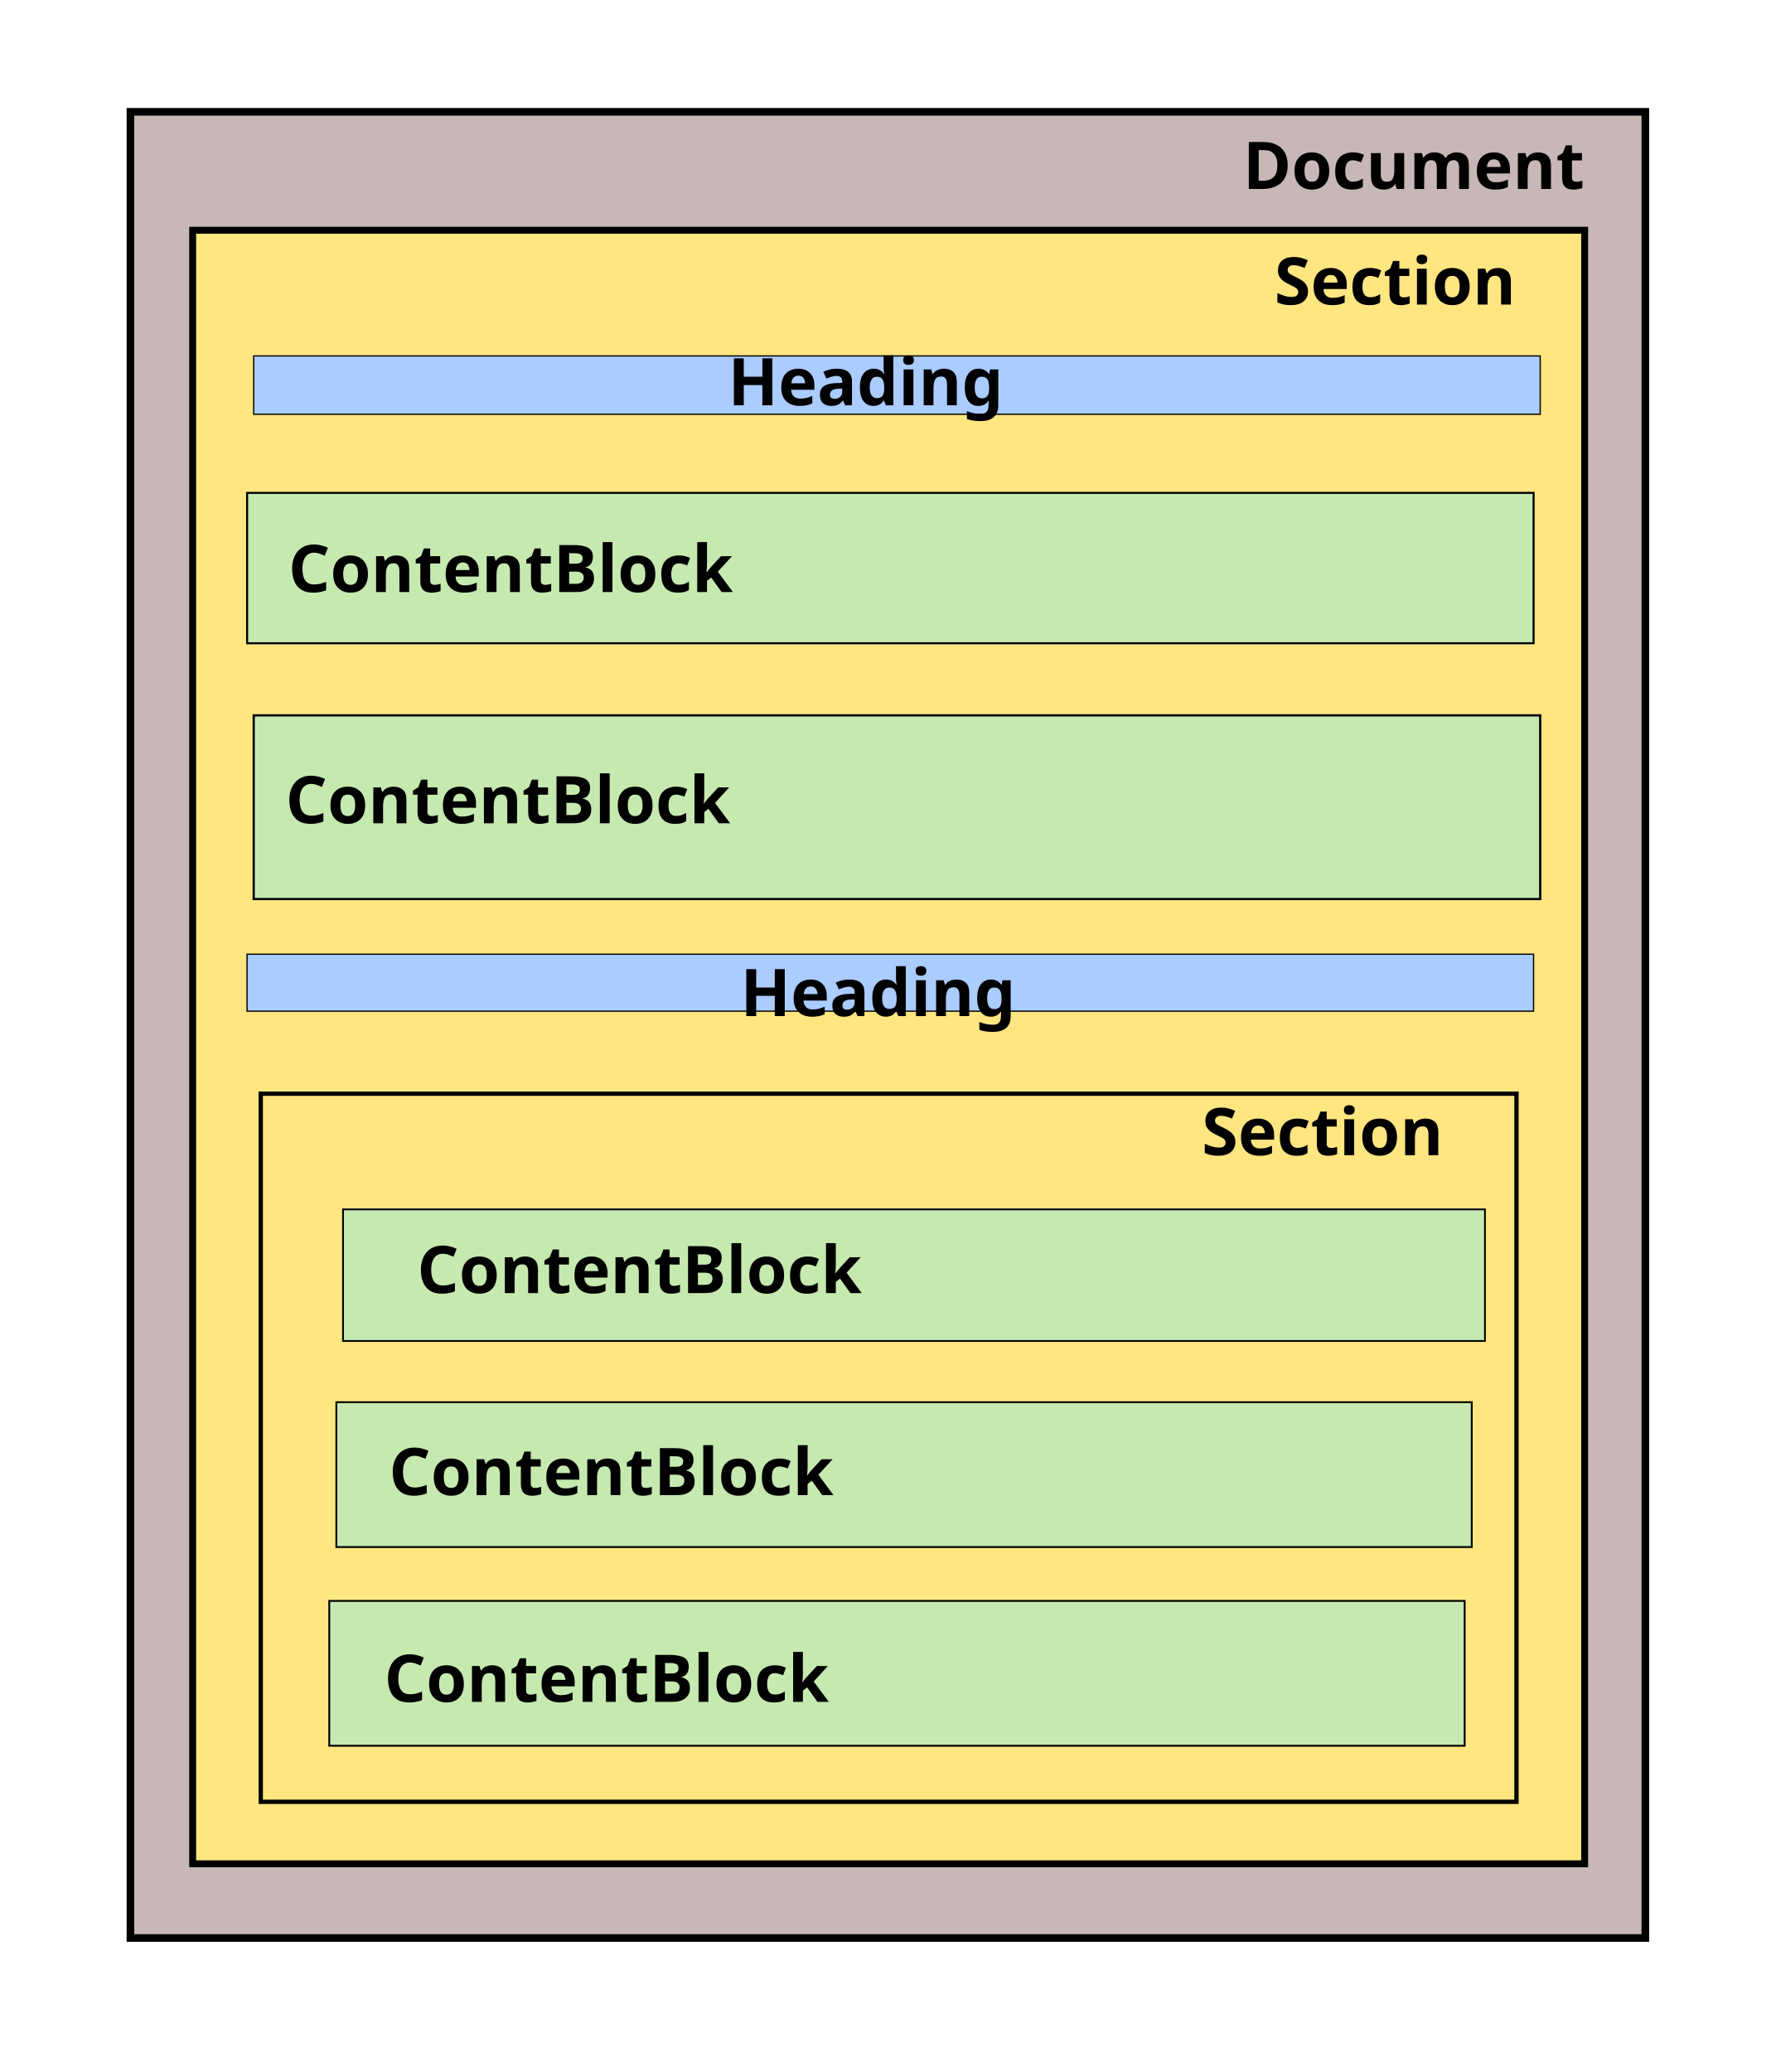
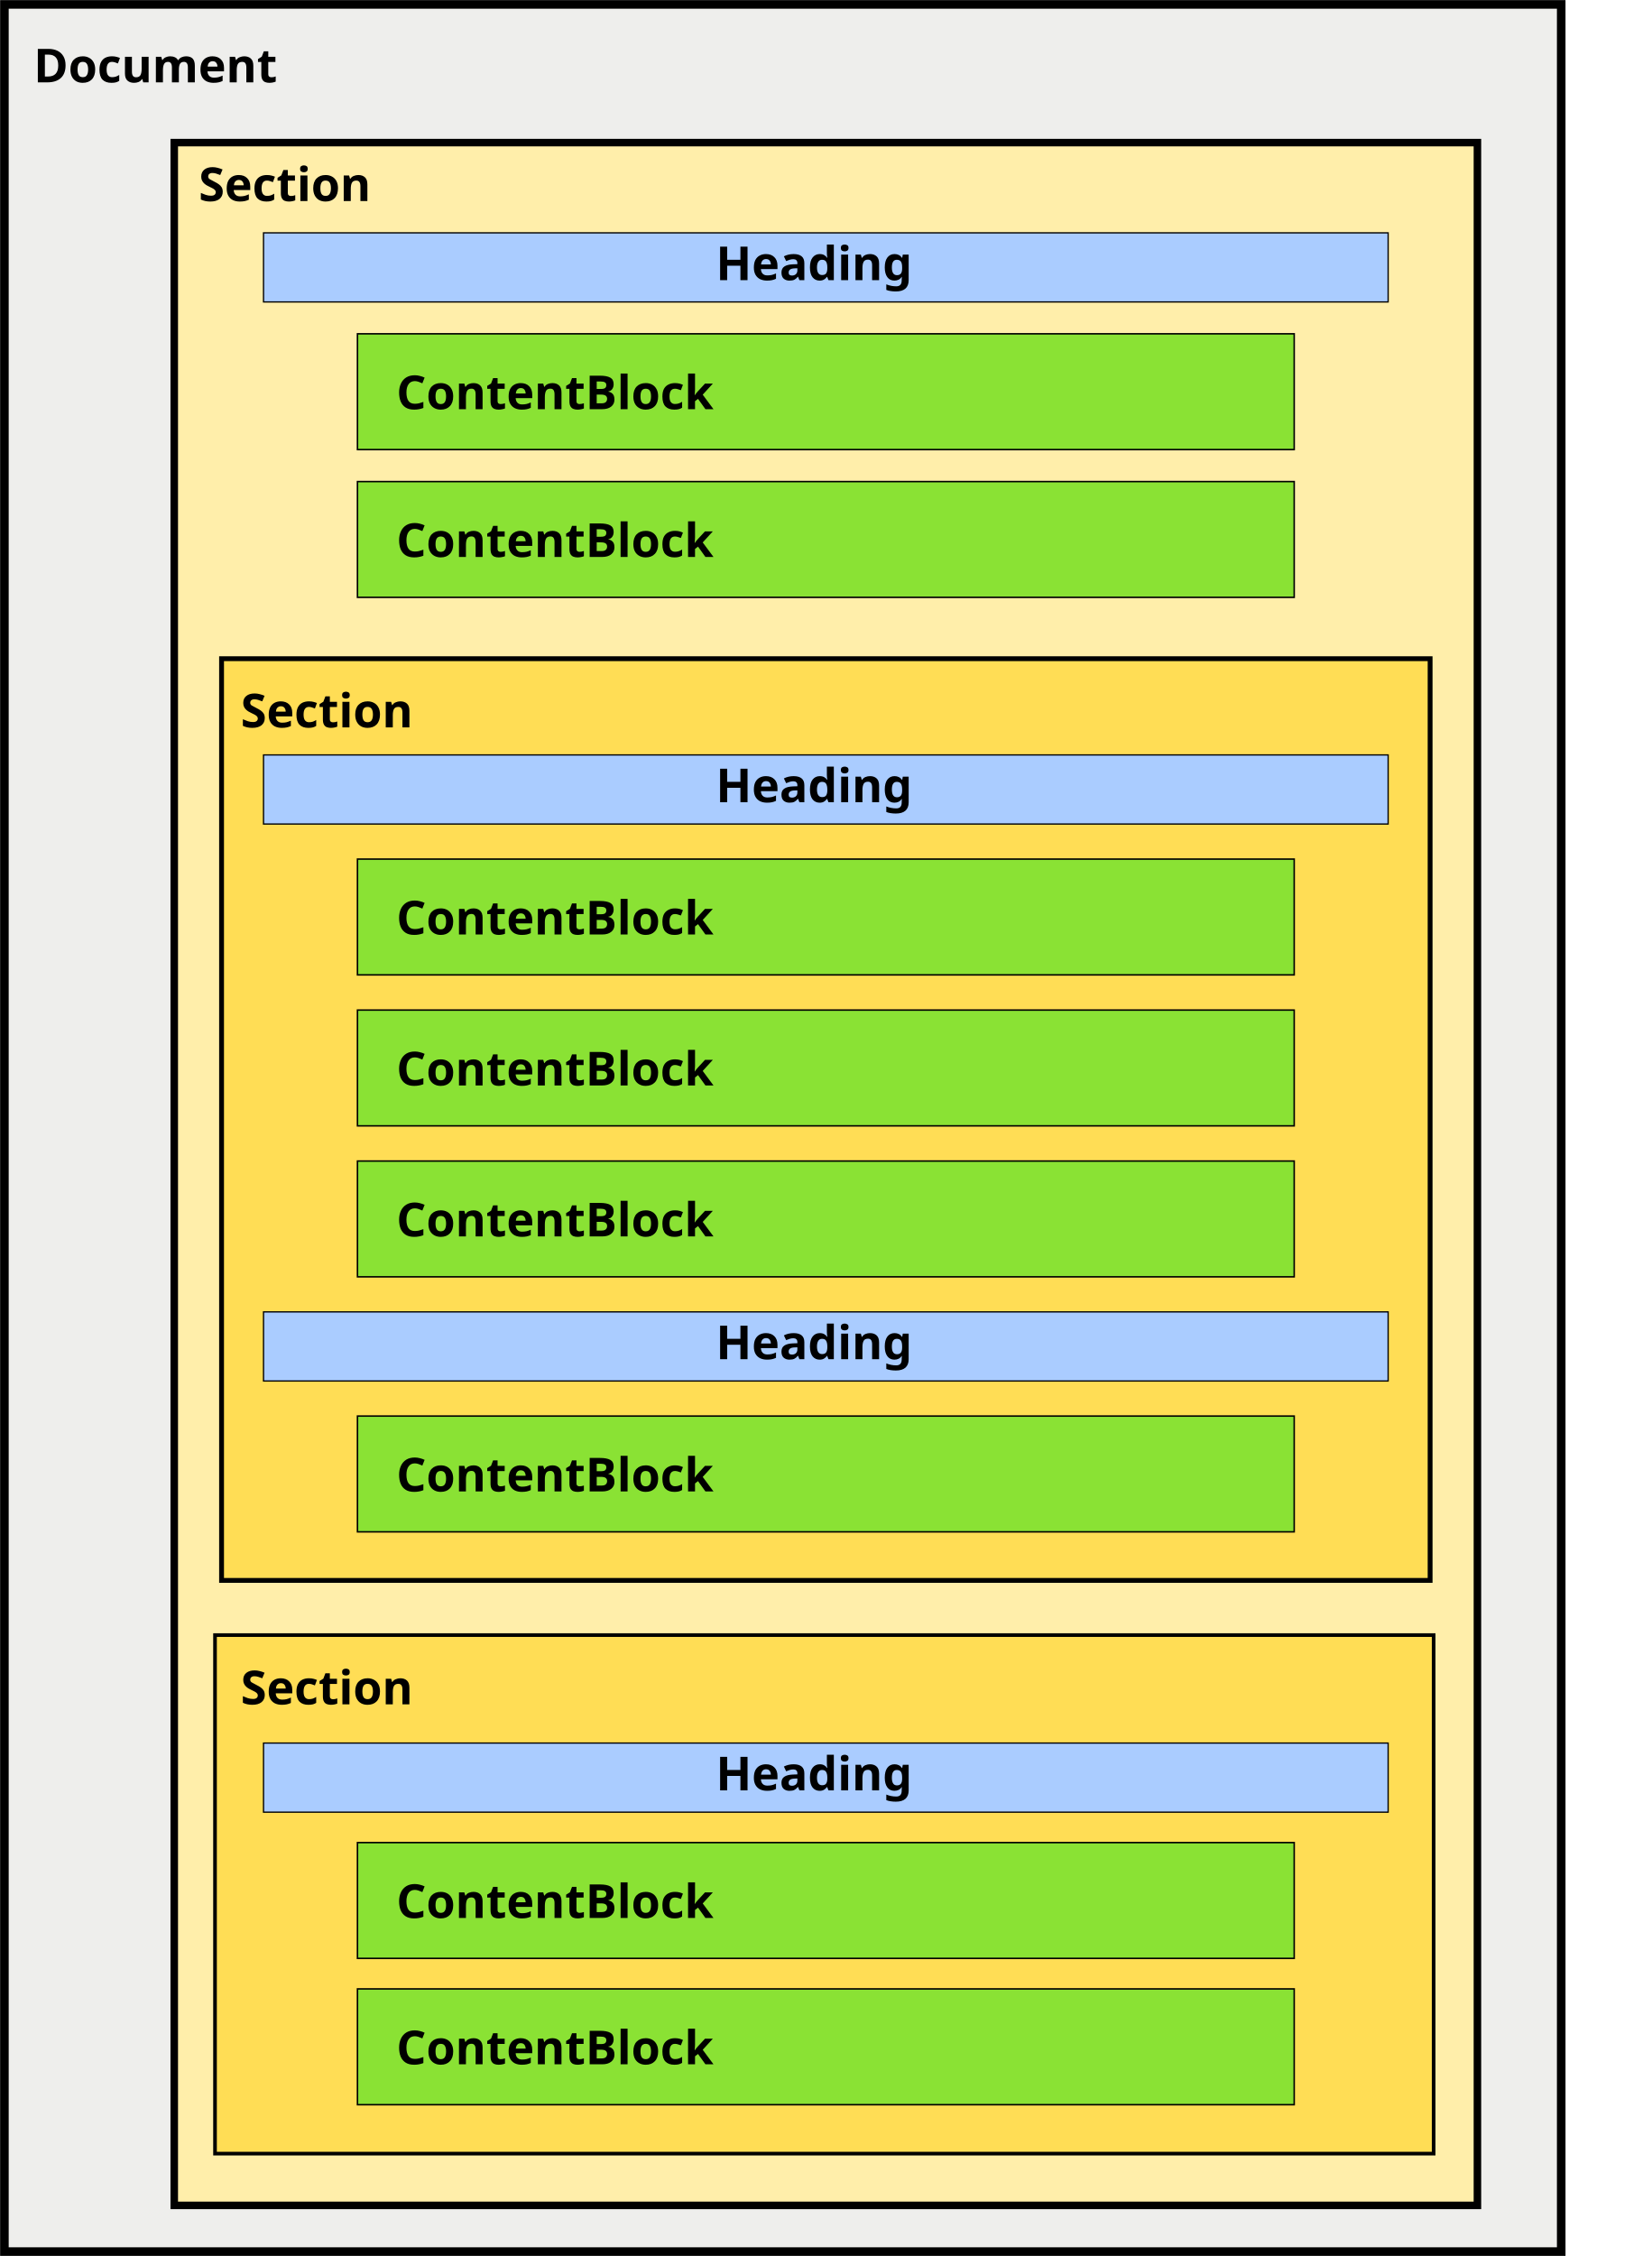
- <svg xmlns="http://www.w3.org/2000/svg" width="270" height="315" id="svg2" version="1.1">
+ <svg xmlns="http://www.w3.org/2000/svg" width="278.351" height="380.129" id="svg2" version="1.1">
  <defs id="defs4" />
-   <g id="layer1" transform="translate(0,-2842.084)">
-     <rect style="fill:#c8b7b7;fill-rule:evenodd;stroke:#000000;stroke-width:1.16px;stroke-linecap:butt;stroke-linejoin:miter;stroke-opacity:1" id="rect2985" width="230.32" height="277.628" x="19.834" y="2859.082" />
-     <rect style="fill:#ffe680;fill-rule:evenodd;stroke:#000000;stroke-width:1.051px;stroke-linecap:butt;stroke-linejoin:miter;stroke-opacity:1" id="rect2985-4" width="211.634" height="248.346" x="29.292" y="2877.088" />
-     <rect style="fill:#c6e9af;fill-rule:evenodd;stroke:#000000;stroke-width:0.307px;stroke-linecap:butt;stroke-linejoin:miter;stroke-opacity:1" id="rect2985-4-4" width="195.597" height="22.863" x="37.569" y="2917.014" />
-     <rect style="fill:#aaccff;fill-rule:evenodd;stroke:#000000;stroke-width:0.191px;stroke-linecap:butt;stroke-linejoin:miter;stroke-opacity:1" id="rect2985-4-4-9" width="195.597" height="8.868" x="38.572" y="2896.195" />
-     <rect style="fill:#aaccff;fill-rule:evenodd;stroke:#000000;stroke-width:0.189px;stroke-linecap:butt;stroke-linejoin:miter;stroke-opacity:1" id="rect2985-4-4-9-1" width="195.597" height="8.663" x="37.562" y="2987.149" />
-     <rect style="fill:#c6e9af;fill-rule:evenodd;stroke:#000000;stroke-width:0.339px;stroke-linecap:butt;stroke-linejoin:miter;stroke-opacity:1" id="rect2985-4-4-3" width="195.597" height="27.925" x="38.572" y="2950.839" />
-     <rect style="fill:#ffe680;fill-rule:evenodd;stroke:#000000;stroke-width:0.657px;stroke-linecap:butt;stroke-linejoin:miter;stroke-opacity:1" id="rect2985-4-0" width="190.916" height="107.652" x="39.645" y="3008.355" />
-     <rect style="fill:#c6e9af;fill-rule:evenodd;stroke:#000000;stroke-width:0.27px;stroke-linecap:butt;stroke-linejoin:miter;stroke-opacity:1" id="rect2985-4-4-3-3-1" width="173.619" height="20.003" x="52.15" y="3025.944" />
-     <rect style="fill:#c6e9af;fill-rule:evenodd;stroke:#000000;stroke-width:0.283px;stroke-linecap:butt;stroke-linejoin:miter;stroke-opacity:1" id="rect2985-4-4-3-3-7" width="172.621" height="22.02" x="51.14" y="3055.258" />
-     <rect style="fill:#c6e9af;fill-rule:evenodd;stroke:#000000;stroke-width:0.283px;stroke-linecap:butt;stroke-linejoin:miter;stroke-opacity:1" id="rect2985-4-4-3-3-7-5" width="172.621" height="22.02" x="50.06" y="3085.465" />
-     <text xml:space="preserve" style="font-size:10px;font-style:normal;font-weight:bold;line-height:125%;letter-spacing:0px;word-spacing:0px;fill:#000000;fill-opacity:1;stroke:none;font-family:Sans;-inkscape-font-specification:Sans Bold;font-stretch:normal;font-variant:normal;text-anchor:start;text-align:start;writing-mode:lr" x="193.753" y="2888.383" id="text3190">
-       <tspan id="tspan3192" x="193.753" y="2888.383" style="font-size:10px;-inkscape-font-specification:Sans Bold;font-family:Sans;font-weight:bold;font-style:normal;font-stretch:normal;font-variant:normal;text-anchor:start;text-align:start;writing-mode:lr;line-height:125%">Section</tspan>
+   <g id="layer1" transform="translate(7.5836,-2851.833)">
+     <rect style="fill:#eeeeec;fill-rule:evenodd;stroke:#000000;stroke-width:1.446px;stroke-linecap:butt;stroke-linejoin:miter;stroke-opacity:1" id="rect2985" width="262.364" height="378.644" x="-6.841" y="2852.575" />
+     <rect style="fill:#ffeeaa;fill-rule:evenodd;stroke:#000000;stroke-width:1.267px;stroke-linecap:butt;stroke-linejoin:miter;stroke-opacity:1" id="rect2985-4" width="219.62" height="347.571" x="21.782" y="2875.863" />
+     <rect style="fill:#ffdd55;fill-rule:evenodd;stroke:#000000;stroke-width:0.816px;stroke-linecap:butt;stroke-linejoin:miter;stroke-opacity:1" id="rect2985-4-0" width="203.674" height="155.305" x="29.755" y="2962.822" />
+     <text xml:space="preserve" style="font-size:7.906px;font-style:normal;font-variant:normal;font-weight:bold;font-stretch:normal;text-align:start;line-height:125%;letter-spacing:0px;word-spacing:0px;writing-mode:lr-tb;text-anchor:start;fill:#000000;fill-opacity:1;stroke:none;font-family:Sans;-inkscape-font-specification:Sans Bold" x="32.987" y="2974.396" id="text3190-6">
+       <tspan id="tspan3192-5" x="32.987" y="2974.396" style="font-size:7.906px;font-style:normal;font-variant:normal;font-weight:bold;font-stretch:normal;text-align:start;line-height:125%;writing-mode:lr-tb;text-anchor:start;font-family:Sans;-inkscape-font-specification:Sans Bold">Section</tspan>
    </text>
-     <text xml:space="preserve" style="font-size:10px;font-style:normal;font-weight:bold;line-height:125%;letter-spacing:0px;word-spacing:0px;fill:#000000;fill-opacity:1;stroke:none;font-family:Sans;-inkscape-font-specification:Sans Bold;font-stretch:normal;font-variant:normal;text-anchor:start;text-align:start;writing-mode:lr" x="182.714" y="3017.698" id="text3190-6">
-       <tspan id="tspan3192-5" x="182.714" y="3017.698" style="font-size:10px;-inkscape-font-specification:Sans Bold;font-family:Sans;font-weight:bold;font-style:normal;font-stretch:normal;font-variant:normal;text-anchor:start;text-align:start;writing-mode:lr;line-height:125%">Section</tspan>
+     <g id="g3349" transform="matrix(0.7905969,0,0,0.7905969,-1.466905,594.18)">
+       <rect y="2905.256" x="48.438" height="14.727" width="239.727" id="rect2985-4-4-9" style="fill:#aaccff;fill-rule:evenodd;stroke:#000000;stroke-width:0.273px;stroke-linecap:butt;stroke-linejoin:miter;stroke-opacity:1" />
+       <text id="text3190-66" y="2915.34" x="144.859" style="font-size:10px;font-style:normal;font-variant:normal;font-weight:bold;font-stretch:normal;text-align:start;line-height:125%;letter-spacing:0px;word-spacing:0px;writing-mode:lr-tb;text-anchor:start;fill:#000000;fill-opacity:1;stroke:none;font-family:Sans;-inkscape-font-specification:Sans Bold" xml:space="preserve">
+         <tspan style="font-size:10px;font-style:normal;font-variant:normal;font-weight:bold;font-stretch:normal;text-align:start;line-height:125%;writing-mode:lr-tb;text-anchor:start;font-family:Sans;-inkscape-font-specification:Sans Bold" y="2915.34" x="144.859" id="tspan3192-0">Heading</tspan>
+       </text>
+     </g>
+     <text xml:space="preserve" style="font-size:7.906px;font-style:normal;font-variant:normal;font-weight:bold;font-stretch:normal;text-align:start;line-height:125%;letter-spacing:0px;word-spacing:0px;writing-mode:lr-tb;text-anchor:start;fill:#000000;fill-opacity:1;stroke:none;font-family:Sans;-inkscape-font-specification:Sans Bold" x="-1.924" y="2865.708" id="text3190-6-2">
+       <tspan id="tspan3192-5-4" x="-1.924" y="2865.708" style="font-size:7.906px;font-style:normal;font-variant:normal;font-weight:bold;font-stretch:normal;text-align:start;line-height:125%;writing-mode:lr-tb;text-anchor:start;font-family:Sans;-inkscape-font-specification:Sans Bold">Document</tspan>
    </text>
-     <text xml:space="preserve" style="font-size:10px;font-style:normal;font-weight:bold;line-height:125%;letter-spacing:0px;word-spacing:0px;fill:#000000;fill-opacity:1;stroke:none;font-family:Sans;-inkscape-font-specification:Sans Bold;font-stretch:normal;font-variant:normal;text-anchor:start;text-align:start;writing-mode:lr" x="110.676" y="2903.7" id="text3190-66">
-       <tspan id="tspan3192-0" x="110.676" y="2903.7" style="font-size:10px;-inkscape-font-specification:Sans Bold;font-family:Sans;font-weight:bold;font-style:normal;font-stretch:normal;font-variant:normal;text-anchor:start;text-align:start;writing-mode:lr;line-height:125%">Heading</tspan>
+     <g id="g3344" transform="matrix(0.7905969,0,0,0.7905969,-3.425609,599.8565)">
+       <rect y="2919.593" x="70.94" height="24.678" width="199.678" id="rect2985-4-4" style="fill:#8ae234;fill-rule:evenodd;stroke:#000000;stroke-width:0.322px;stroke-linecap:butt;stroke-linejoin:miter;stroke-opacity:1" />
+       <text id="text3190-6-2-9" y="2935.661" x="79.239" style="font-size:10px;font-style:normal;font-variant:normal;font-weight:bold;font-stretch:normal;text-align:start;line-height:125%;letter-spacing:0px;word-spacing:0px;writing-mode:lr-tb;text-anchor:start;fill:#000000;fill-opacity:1;stroke:none;font-family:Sans;-inkscape-font-specification:Sans Bold" xml:space="preserve">
+         <tspan style="font-size:10px;font-style:normal;font-variant:normal;font-weight:bold;font-stretch:normal;text-align:start;line-height:125%;writing-mode:lr-tb;text-anchor:start;font-family:Sans;-inkscape-font-specification:Sans Bold" y="2935.661" x="79.239" id="tspan3192-5-4-9">ContentBlock</tspan>
+       </text>
+     </g>
+     <rect style="fill:#ffdd55;fill-opacity:1;fill-rule:evenodd;stroke:#000000;stroke-width:0.614px;stroke-linecap:butt;stroke-linejoin:miter;stroke-opacity:1" id="rect2985-4-9" width="205.372" height="87.37" x="28.652" y="3127.341" />
+     <text xml:space="preserve" style="font-size:7.906px;font-style:normal;font-variant:normal;font-weight:bold;font-stretch:normal;text-align:start;line-height:125%;letter-spacing:0px;word-spacing:0px;writing-mode:lr-tb;text-anchor:start;fill:#000000;fill-opacity:1;stroke:none;font-family:Sans;-inkscape-font-specification:Sans Bold" x="32.987" y="3139.008" id="text3190">
+       <tspan id="tspan3192" x="32.987" y="3139.008" style="font-size:7.906px;font-style:normal;font-variant:normal;font-weight:bold;font-stretch:normal;text-align:start;line-height:125%;writing-mode:lr-tb;text-anchor:start;font-family:Sans;-inkscape-font-specification:Sans Bold">Section</tspan>
    </text>
-     <text xml:space="preserve" style="font-size:10px;font-style:normal;font-weight:bold;line-height:125%;letter-spacing:0px;word-spacing:0px;fill:#000000;fill-opacity:1;stroke:none;font-family:Sans;-inkscape-font-specification:Sans Bold;font-stretch:normal;font-variant:normal;text-anchor:start;text-align:start;writing-mode:lr" x="112.562" y="2996.558" id="text3190-66-8">
-       <tspan id="tspan3192-0-2" x="112.562" y="2996.558" style="font-size:10px;-inkscape-font-specification:Sans Bold;font-family:Sans;font-weight:bold;font-style:normal;font-stretch:normal;font-variant:normal;text-anchor:start;text-align:start;writing-mode:lr;line-height:125%">Heading</tspan>
+     <text xml:space="preserve" style="font-size:7.906px;font-style:normal;font-variant:normal;font-weight:bold;font-stretch:normal;text-align:start;line-height:125%;letter-spacing:0px;word-spacing:0px;writing-mode:lr-tb;text-anchor:start;fill:#000000;fill-opacity:1;stroke:none;font-family:Sans;-inkscape-font-specification:Sans Bold" x="25.905" y="2885.714" id="text3190-6-4">
+       <tspan id="tspan3192-5-6" x="25.905" y="2885.714" style="font-size:7.906px;font-style:normal;font-variant:normal;font-weight:bold;font-stretch:normal;text-align:start;line-height:125%;writing-mode:lr-tb;text-anchor:start;font-family:Sans;-inkscape-font-specification:Sans Bold">Section</tspan>
    </text>
-     <text xml:space="preserve" style="font-size:10px;font-style:normal;font-variant:normal;font-weight:bold;font-stretch:normal;text-align:start;line-height:125%;letter-spacing:0px;word-spacing:0px;writing-mode:lr-tb;text-anchor:start;fill:#000000;fill-opacity:1;stroke:none;font-family:Sans;-inkscape-font-specification:Sans Bold" x="188.962" y="2870.812" id="text3190-6-2">
-       <tspan id="tspan3192-5-4" x="188.962" y="2870.812" style="font-size:10px;font-style:normal;font-variant:normal;font-weight:bold;font-stretch:normal;text-align:start;line-height:125%;writing-mode:lr-tb;text-anchor:start;font-family:Sans;-inkscape-font-specification:Sans Bold">Document</tspan>
-     </text>
-     <text xml:space="preserve" style="font-size:10px;font-style:normal;font-variant:normal;font-weight:bold;font-stretch:normal;text-align:start;line-height:125%;letter-spacing:0px;word-spacing:0px;writing-mode:lr-tb;text-anchor:start;fill:#000000;fill-opacity:1;stroke:none;font-family:Sans;-inkscape-font-specification:Sans Bold" x="43.834" y="2932.087" id="text3190-6-2-9">
-       <tspan id="tspan3192-5-4-9" x="43.834" y="2932.087" style="font-size:10px;font-style:normal;font-variant:normal;font-weight:bold;font-stretch:normal;text-align:start;line-height:125%;writing-mode:lr-tb;text-anchor:start;font-family:Sans;-inkscape-font-specification:Sans Bold">ContentBlock</tspan>
-     </text>
-     <text xml:space="preserve" style="font-size:10px;font-style:normal;font-variant:normal;font-weight:bold;font-stretch:normal;text-align:start;line-height:125%;letter-spacing:0px;word-spacing:0px;writing-mode:lr-tb;text-anchor:start;fill:#000000;fill-opacity:1;stroke:none;font-family:Sans;-inkscape-font-specification:Sans Bold" x="43.413" y="2967.241" id="text3190-6-2-9-9">
-       <tspan id="tspan3192-5-4-9-4" x="43.413" y="2967.241" style="font-size:10px;font-style:normal;font-variant:normal;font-weight:bold;font-stretch:normal;text-align:start;line-height:125%;writing-mode:lr-tb;text-anchor:start;font-family:Sans;-inkscape-font-specification:Sans Bold">ContentBlock</tspan>
-     </text>
-     <text xml:space="preserve" style="font-size:10px;font-style:normal;font-variant:normal;font-weight:bold;font-stretch:normal;text-align:start;line-height:125%;letter-spacing:0px;word-spacing:0px;writing-mode:lr-tb;text-anchor:start;fill:#000000;fill-opacity:1;stroke:none;font-family:Sans;-inkscape-font-specification:Sans Bold" x="63.413" y="3038.669" id="text3190-6-2-9-98">
-       <tspan id="tspan3192-5-4-9-1" x="63.413" y="3038.669" style="font-size:10px;font-style:normal;font-variant:normal;font-weight:bold;font-stretch:normal;text-align:start;line-height:125%;writing-mode:lr-tb;text-anchor:start;font-family:Sans;-inkscape-font-specification:Sans Bold">ContentBlock</tspan>
-     </text>
-     <text xml:space="preserve" style="font-size:10px;font-style:normal;font-variant:normal;font-weight:bold;font-stretch:normal;text-align:start;line-height:125%;letter-spacing:0px;word-spacing:0px;writing-mode:lr-tb;text-anchor:start;fill:#000000;fill-opacity:1;stroke:none;font-family:Sans;-inkscape-font-specification:Sans Bold" x="59.128" y="3069.383" id="text3190-6-2-9-6">
-       <tspan id="tspan3192-5-4-9-3" x="59.128" y="3069.383" style="font-size:10px;font-style:normal;font-variant:normal;font-weight:bold;font-stretch:normal;text-align:start;line-height:125%;writing-mode:lr-tb;text-anchor:start;font-family:Sans;-inkscape-font-specification:Sans Bold">ContentBlock</tspan>
-     </text>
-     <text xml:space="preserve" style="font-size:10px;font-style:normal;font-variant:normal;font-weight:bold;font-stretch:normal;text-align:start;line-height:125%;letter-spacing:0px;word-spacing:0px;writing-mode:lr-tb;text-anchor:start;fill:#000000;fill-opacity:1;stroke:none;font-family:Sans;-inkscape-font-specification:Sans Bold" x="58.413" y="3100.812" id="text3190-6-2-9-93">
-       <tspan id="tspan3192-5-4-9-34" x="58.413" y="3100.812" style="font-size:10px;font-style:normal;font-variant:normal;font-weight:bold;font-stretch:normal;text-align:start;line-height:125%;writing-mode:lr-tb;text-anchor:start;font-family:Sans;-inkscape-font-specification:Sans Bold">ContentBlock</tspan>
-     </text>
+     <g id="g3344-1" transform="matrix(0.7905969,0,0,0.7905969,-3.425609,624.7545)">
+       <rect y="2919.593" x="70.94" height="24.678" width="199.678" id="rect2985-4-4-6" style="fill:#8ae234;fill-rule:evenodd;stroke:#000000;stroke-width:0.322px;stroke-linecap:butt;stroke-linejoin:miter;stroke-opacity:1" />
+       <text id="text3190-6-2-9-4" y="2935.661" x="79.239" style="font-size:10px;font-style:normal;font-variant:normal;font-weight:bold;font-stretch:normal;text-align:start;line-height:125%;letter-spacing:0px;word-spacing:0px;writing-mode:lr-tb;text-anchor:start;fill:#000000;fill-opacity:1;stroke:none;font-family:Sans;-inkscape-font-specification:Sans Bold" xml:space="preserve">
+         <tspan style="font-size:10px;font-style:normal;font-variant:normal;font-weight:bold;font-stretch:normal;text-align:start;line-height:125%;writing-mode:lr-tb;text-anchor:start;font-family:Sans;-inkscape-font-specification:Sans Bold" y="2935.661" x="79.239" id="tspan3192-5-4-9-0">ContentBlock</tspan>
+       </text>
+     </g>
+     <g id="g3349-0" transform="matrix(0.7905969,0,0,0.7905969,-1.466905,682.1496)">
+       <rect y="2905.256" x="48.438" height="14.727" width="239.727" id="rect2985-4-4-9-0" style="fill:#aaccff;fill-rule:evenodd;stroke:#000000;stroke-width:0.273px;stroke-linecap:butt;stroke-linejoin:miter;stroke-opacity:1" />
+       <text id="text3190-66-7" y="2915.34" x="144.859" style="font-size:10px;font-style:normal;font-variant:normal;font-weight:bold;font-stretch:normal;text-align:start;line-height:125%;letter-spacing:0px;word-spacing:0px;writing-mode:lr-tb;text-anchor:start;fill:#000000;fill-opacity:1;stroke:none;font-family:Sans;-inkscape-font-specification:Sans Bold" xml:space="preserve">
+         <tspan style="font-size:10px;font-style:normal;font-variant:normal;font-weight:bold;font-stretch:normal;text-align:start;line-height:125%;writing-mode:lr-tb;text-anchor:start;font-family:Sans;-inkscape-font-specification:Sans Bold" y="2915.34" x="144.859" id="tspan3192-0-0">Heading</tspan>
+       </text>
+     </g>
+     <g id="g3344-2" transform="matrix(0.7905969,0,0,0.7905969,-3.425609,688.3663)">
+       <rect y="2919.593" x="70.94" height="24.678" width="199.678" id="rect2985-4-4-2" style="fill:#8ae234;fill-rule:evenodd;stroke:#000000;stroke-width:0.322px;stroke-linecap:butt;stroke-linejoin:miter;stroke-opacity:1" />
+       <text id="text3190-6-2-9-3" y="2935.661" x="79.239" style="font-size:10px;font-style:normal;font-variant:normal;font-weight:bold;font-stretch:normal;text-align:start;line-height:125%;letter-spacing:0px;word-spacing:0px;writing-mode:lr-tb;text-anchor:start;fill:#000000;fill-opacity:1;stroke:none;font-family:Sans;-inkscape-font-specification:Sans Bold" xml:space="preserve">
+         <tspan style="font-size:10px;font-style:normal;font-variant:normal;font-weight:bold;font-stretch:normal;text-align:start;line-height:125%;writing-mode:lr-tb;text-anchor:start;font-family:Sans;-inkscape-font-specification:Sans Bold" y="2935.661" x="79.239" id="tspan3192-5-4-9-7">ContentBlock</tspan>
+       </text>
+     </g>
+     <g id="g3344-8" transform="matrix(0.7905969,0,0,0.7905969,-3.425609,713.8046)">
+       <rect y="2919.593" x="70.94" height="24.678" width="199.678" id="rect2985-4-4-7" style="fill:#8ae234;fill-rule:evenodd;stroke:#000000;stroke-width:0.322px;stroke-linecap:butt;stroke-linejoin:miter;stroke-opacity:1" />
+       <text id="text3190-6-2-9-8" y="2935.661" x="79.239" style="font-size:10px;font-style:normal;font-variant:normal;font-weight:bold;font-stretch:normal;text-align:start;line-height:125%;letter-spacing:0px;word-spacing:0px;writing-mode:lr-tb;text-anchor:start;fill:#000000;fill-opacity:1;stroke:none;font-family:Sans;-inkscape-font-specification:Sans Bold" xml:space="preserve">
+         <tspan style="font-size:10px;font-style:normal;font-variant:normal;font-weight:bold;font-stretch:normal;text-align:start;line-height:125%;writing-mode:lr-tb;text-anchor:start;font-family:Sans;-inkscape-font-specification:Sans Bold" y="2935.661" x="79.239" id="tspan3192-5-4-9-9">ContentBlock</tspan>
+       </text>
+     </g>
+     <g id="g3344-6" transform="matrix(0.7905969,0,0,0.7905969,-3.425609,739.2428)">
+       <rect y="2919.593" x="70.94" height="24.678" width="199.678" id="rect2985-4-4-4" style="fill:#8ae234;fill-rule:evenodd;stroke:#000000;stroke-width:0.322px;stroke-linecap:butt;stroke-linejoin:miter;stroke-opacity:1" />
+       <text id="text3190-6-2-9-5" y="2935.661" x="79.239" style="font-size:10px;font-style:normal;font-variant:normal;font-weight:bold;font-stretch:normal;text-align:start;line-height:125%;letter-spacing:0px;word-spacing:0px;writing-mode:lr-tb;text-anchor:start;fill:#000000;fill-opacity:1;stroke:none;font-family:Sans;-inkscape-font-specification:Sans Bold" xml:space="preserve">
+         <tspan style="font-size:10px;font-style:normal;font-variant:normal;font-weight:bold;font-stretch:normal;text-align:start;line-height:125%;writing-mode:lr-tb;text-anchor:start;font-family:Sans;-inkscape-font-specification:Sans Bold" y="2935.661" x="79.239" id="tspan3192-5-4-9-6">ContentBlock</tspan>
+       </text>
+     </g>
+     <g id="g3349-0-0" transform="matrix(0.7905969,0,0,0.7905969,-1.466905,775.9966)">
+       <rect y="2905.256" x="48.438" height="14.727" width="239.727" id="rect2985-4-4-9-0-6" style="fill:#aaccff;fill-rule:evenodd;stroke:#000000;stroke-width:0.273px;stroke-linecap:butt;stroke-linejoin:miter;stroke-opacity:1" />
+       <text id="text3190-66-7-7" y="2915.34" x="144.859" style="font-size:10px;font-style:normal;font-variant:normal;font-weight:bold;font-stretch:normal;text-align:start;line-height:125%;letter-spacing:0px;word-spacing:0px;writing-mode:lr-tb;text-anchor:start;fill:#000000;fill-opacity:1;stroke:none;font-family:Sans;-inkscape-font-specification:Sans Bold" xml:space="preserve">
+         <tspan style="font-size:10px;font-style:normal;font-variant:normal;font-weight:bold;font-stretch:normal;text-align:start;line-height:125%;writing-mode:lr-tb;text-anchor:start;font-family:Sans;-inkscape-font-specification:Sans Bold" y="2915.34" x="144.859" id="tspan3192-0-0-8">Heading</tspan>
+       </text>
+     </g>
+     <g id="g3344-6-9" transform="matrix(0.7905969,0,0,0.7905969,-3.425609,782.2133)">
+       <rect y="2919.593" x="70.94" height="24.678" width="199.678" id="rect2985-4-4-4-4" style="fill:#8ae234;fill-rule:evenodd;stroke:#000000;stroke-width:0.322px;stroke-linecap:butt;stroke-linejoin:miter;stroke-opacity:1" />
+       <text id="text3190-6-2-9-5-7" y="2935.661" x="79.239" style="font-size:10px;font-style:normal;font-variant:normal;font-weight:bold;font-stretch:normal;text-align:start;line-height:125%;letter-spacing:0px;word-spacing:0px;writing-mode:lr-tb;text-anchor:start;fill:#000000;fill-opacity:1;stroke:none;font-family:Sans;-inkscape-font-specification:Sans Bold" xml:space="preserve">
+         <tspan style="font-size:10px;font-style:normal;font-variant:normal;font-weight:bold;font-stretch:normal;text-align:start;line-height:125%;writing-mode:lr-tb;text-anchor:start;font-family:Sans;-inkscape-font-specification:Sans Bold" y="2935.661" x="79.239" id="tspan3192-5-4-9-6-0">ContentBlock</tspan>
+       </text>
+     </g>
+     <g id="g3349-0-0-9" transform="matrix(0.7905969,0,0,0.7905969,-1.466905,848.6473)">
+       <rect y="2905.256" x="48.438" height="14.727" width="239.727" id="rect2985-4-4-9-0-6-3" style="fill:#aaccff;fill-rule:evenodd;stroke:#000000;stroke-width:0.273px;stroke-linecap:butt;stroke-linejoin:miter;stroke-opacity:1" />
+       <text id="text3190-66-7-7-2" y="2915.34" x="144.859" style="font-size:10px;font-style:normal;font-variant:normal;font-weight:bold;font-stretch:normal;text-align:start;line-height:125%;letter-spacing:0px;word-spacing:0px;writing-mode:lr-tb;text-anchor:start;fill:#000000;fill-opacity:1;stroke:none;font-family:Sans;-inkscape-font-specification:Sans Bold" xml:space="preserve">
+         <tspan style="font-size:10px;font-style:normal;font-variant:normal;font-weight:bold;font-stretch:normal;text-align:start;line-height:125%;writing-mode:lr-tb;text-anchor:start;font-family:Sans;-inkscape-font-specification:Sans Bold" y="2915.34" x="144.859" id="tspan3192-0-0-8-5">Heading</tspan>
+       </text>
+     </g>
+     <g id="g3344-6-9-2" transform="matrix(0.7905969,0,0,0.7905969,-3.425609,854.0814)">
+       <rect y="2919.593" x="70.94" height="24.678" width="199.678" id="rect2985-4-4-4-4-5" style="fill:#8ae234;fill-rule:evenodd;stroke:#000000;stroke-width:0.322px;stroke-linecap:butt;stroke-linejoin:miter;stroke-opacity:1" />
+       <text id="text3190-6-2-9-5-7-0" y="2935.661" x="79.239" style="font-size:10px;font-style:normal;font-variant:normal;font-weight:bold;font-stretch:normal;text-align:start;line-height:125%;letter-spacing:0px;word-spacing:0px;writing-mode:lr-tb;text-anchor:start;fill:#000000;fill-opacity:1;stroke:none;font-family:Sans;-inkscape-font-specification:Sans Bold" xml:space="preserve">
+         <tspan style="font-size:10px;font-style:normal;font-variant:normal;font-weight:bold;font-stretch:normal;text-align:start;line-height:125%;writing-mode:lr-tb;text-anchor:start;font-family:Sans;-inkscape-font-specification:Sans Bold" y="2935.661" x="79.239" id="tspan3192-5-4-9-6-0-1">ContentBlock</tspan>
+       </text>
+     </g>
+     <g id="g3344-6-9-3" transform="matrix(0.7905969,0,0,0.7905969,-3.425609,878.7372)">
+       <rect y="2919.593" x="70.94" height="24.678" width="199.678" id="rect2985-4-4-4-4-2" style="fill:#8ae234;fill-rule:evenodd;stroke:#000000;stroke-width:0.322px;stroke-linecap:butt;stroke-linejoin:miter;stroke-opacity:1" />
+       <text id="text3190-6-2-9-5-7-7" y="2935.661" x="79.239" style="font-size:10px;font-style:normal;font-variant:normal;font-weight:bold;font-stretch:normal;text-align:start;line-height:125%;letter-spacing:0px;word-spacing:0px;writing-mode:lr-tb;text-anchor:start;fill:#000000;fill-opacity:1;stroke:none;font-family:Sans;-inkscape-font-specification:Sans Bold" xml:space="preserve">
+         <tspan style="font-size:10px;font-style:normal;font-variant:normal;font-weight:bold;font-stretch:normal;text-align:start;line-height:125%;writing-mode:lr-tb;text-anchor:start;font-family:Sans;-inkscape-font-specification:Sans Bold" y="2935.661" x="79.239" id="tspan3192-5-4-9-6-0-6">ContentBlock</tspan>
+       </text>
+     </g>
  </g>
</svg>
